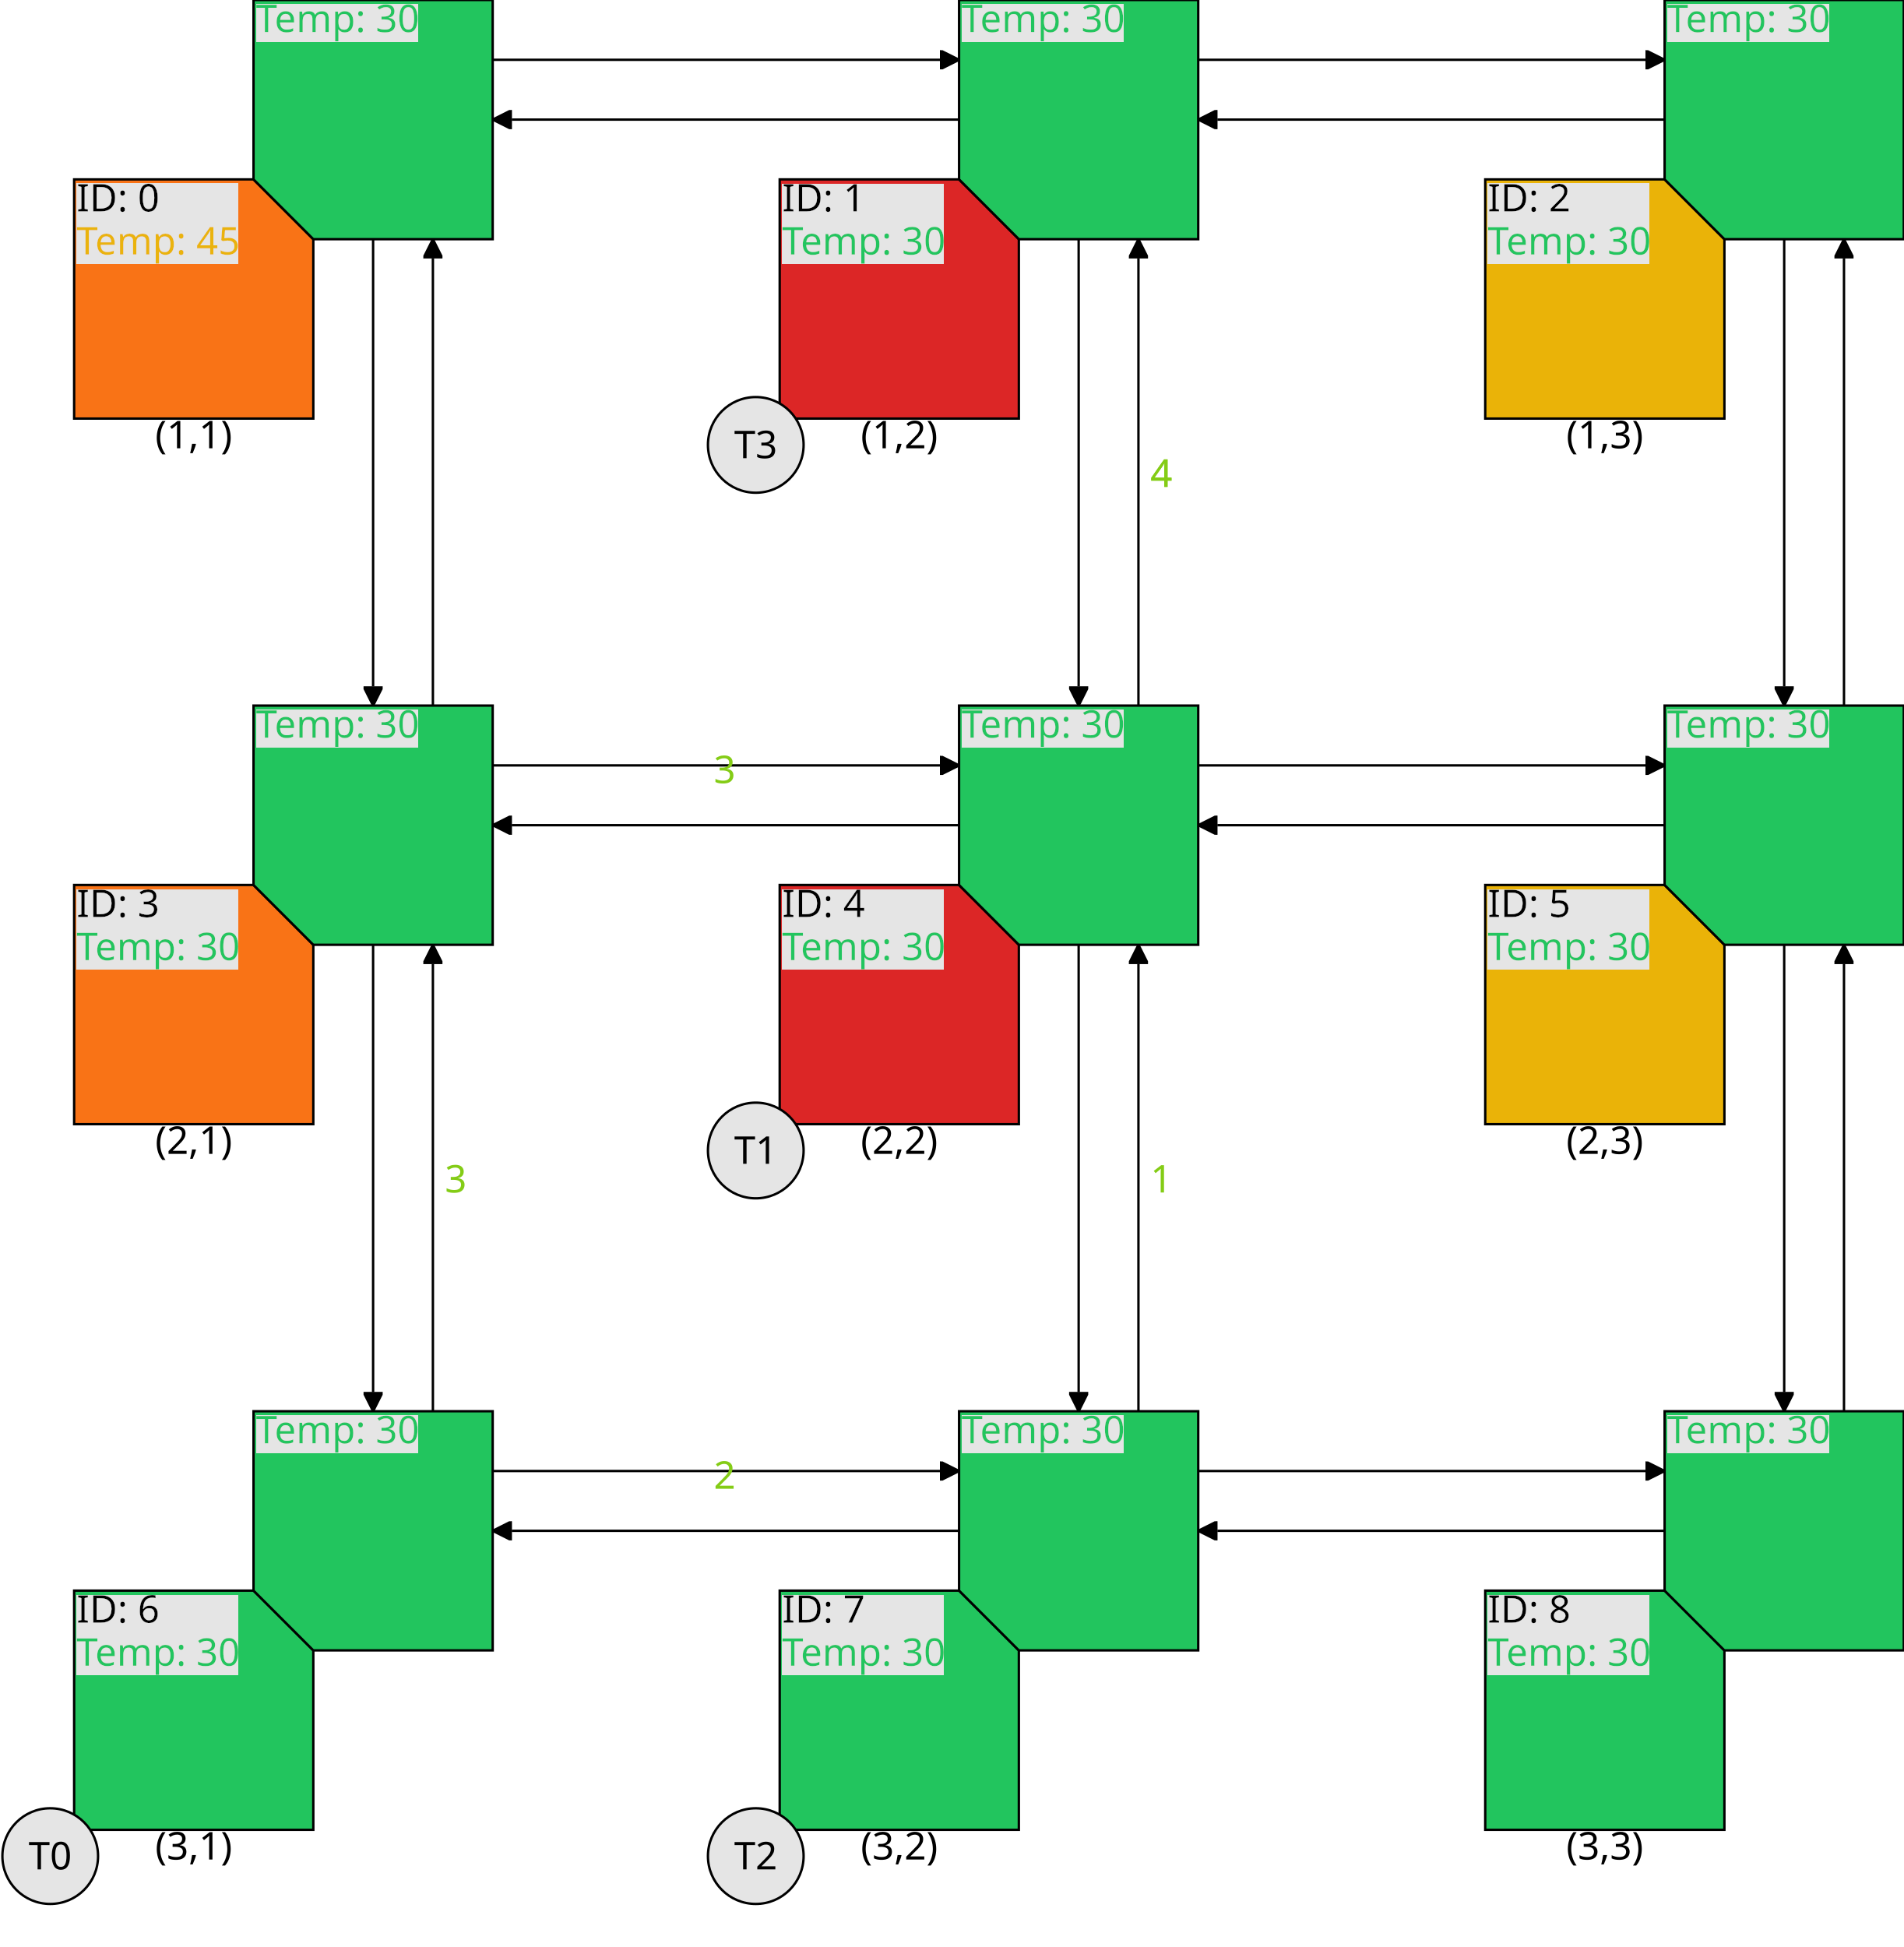
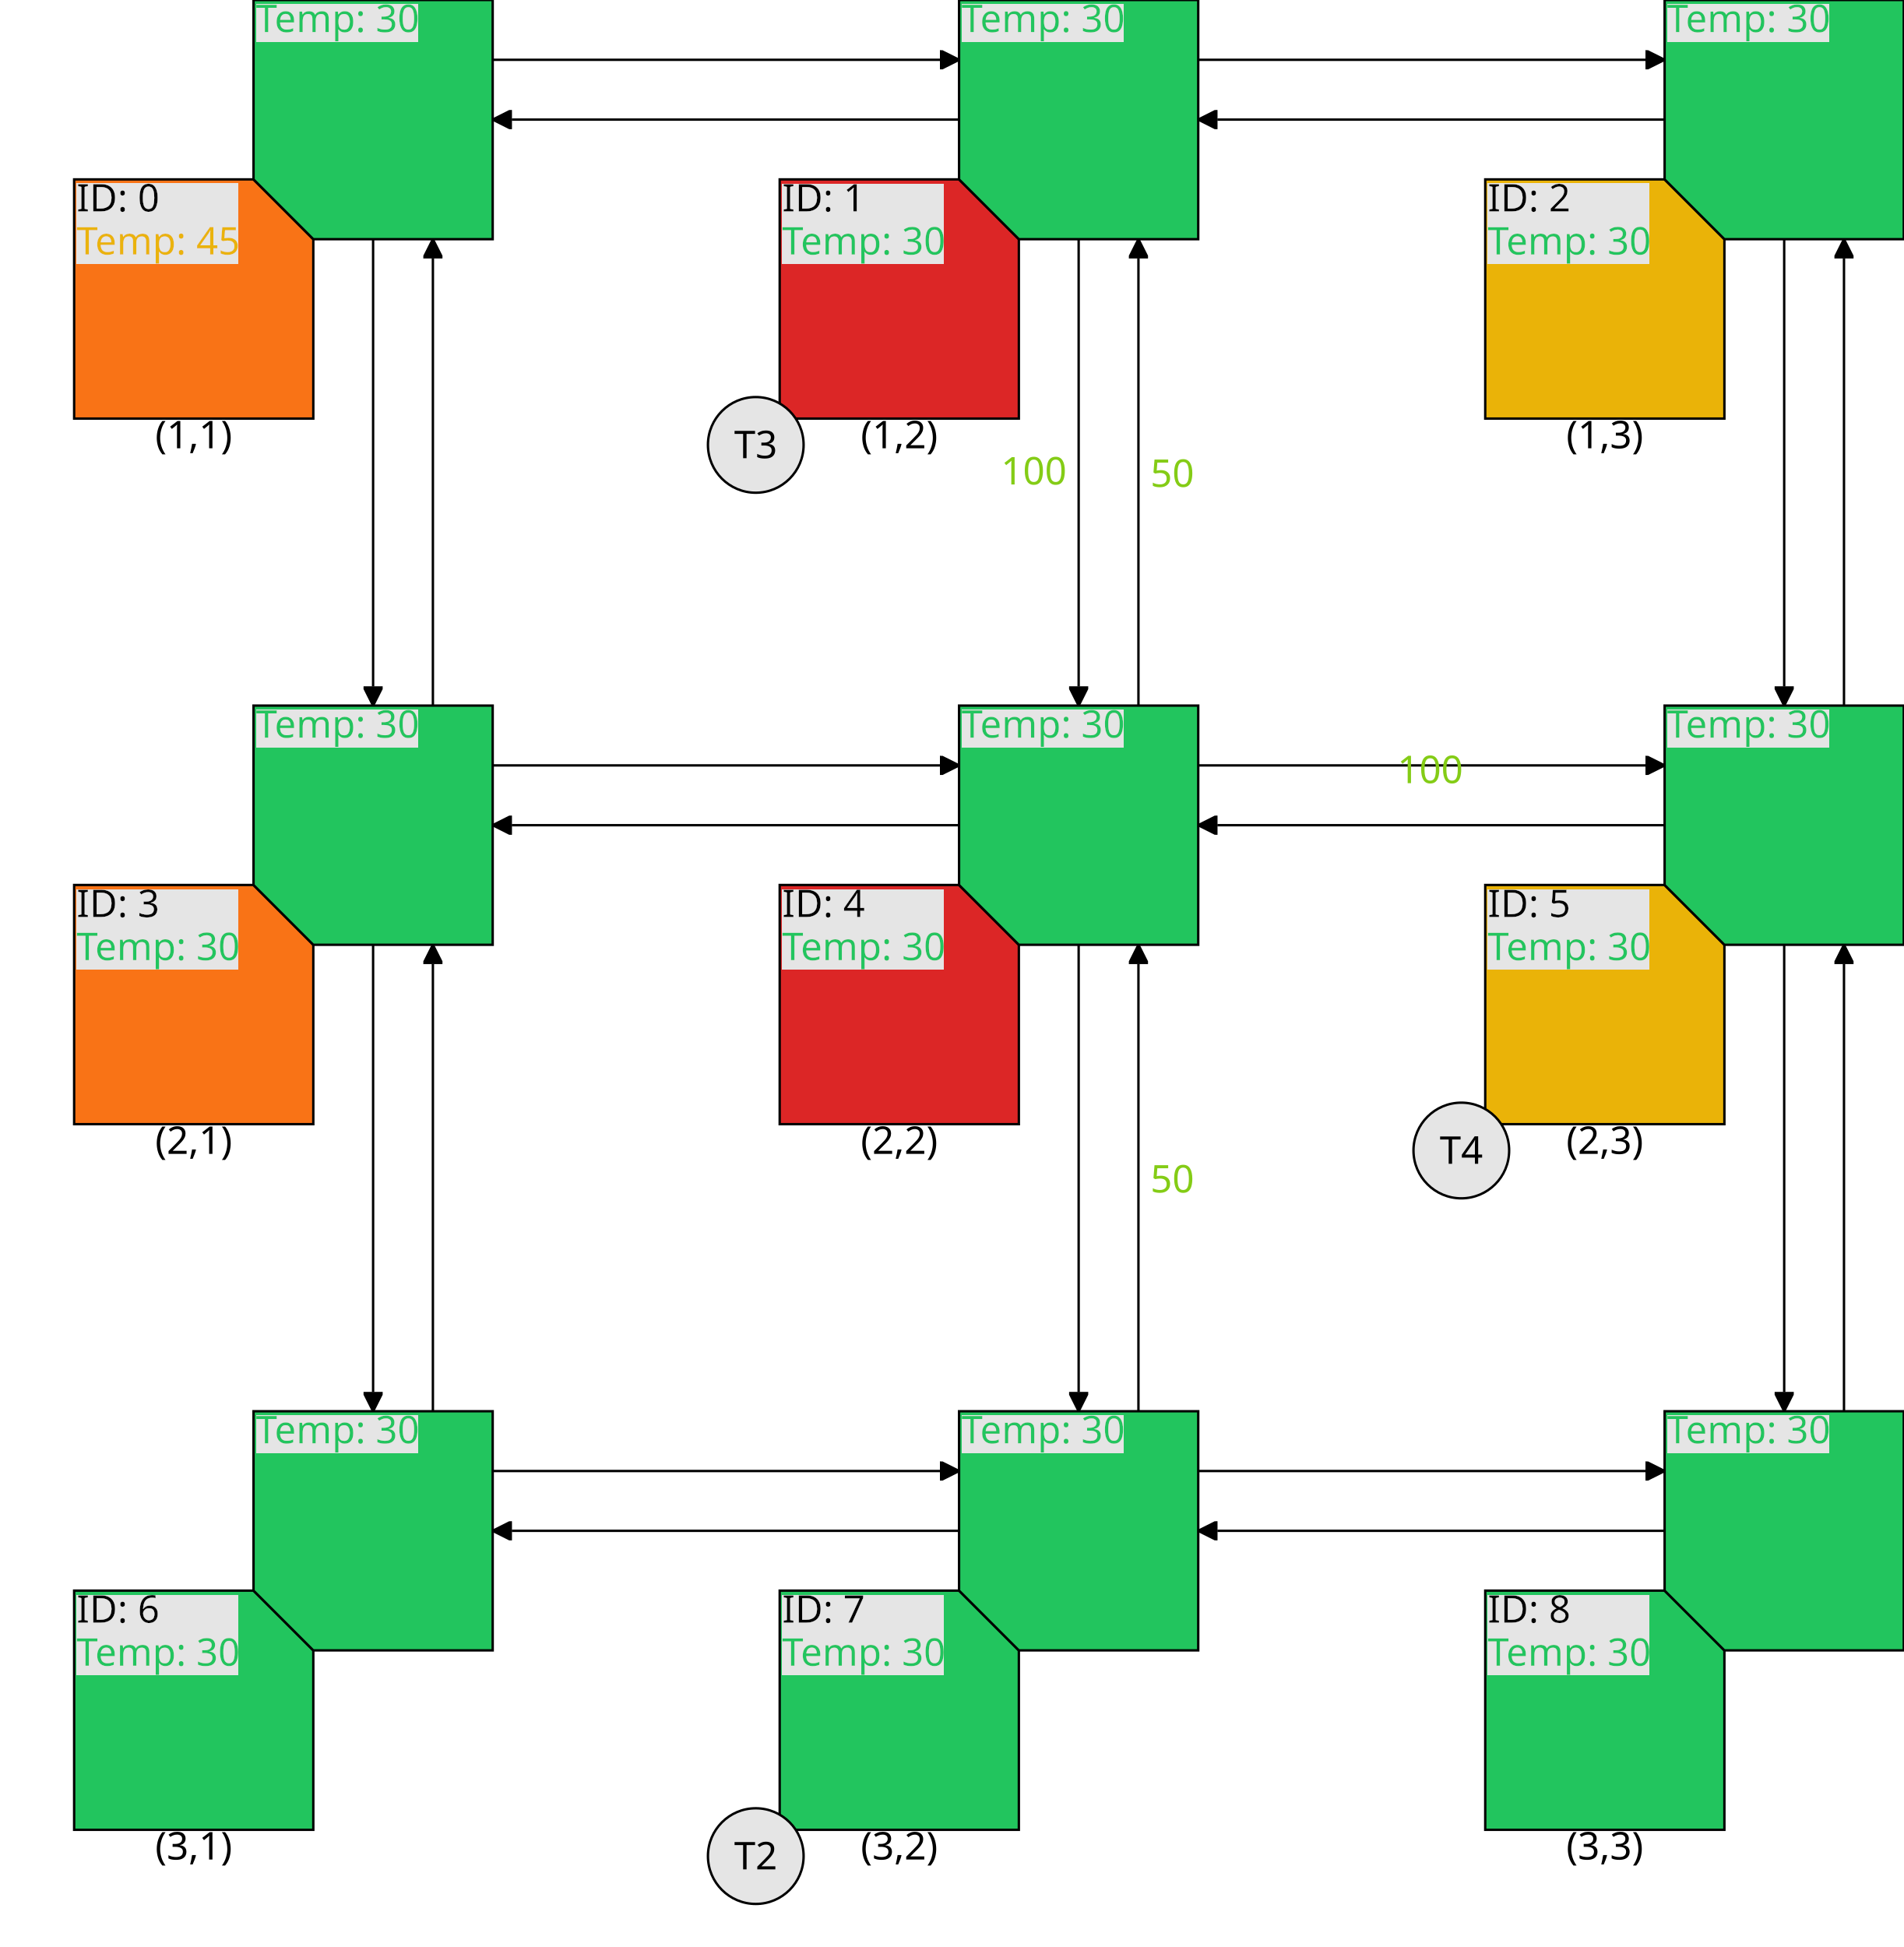
<svg xmlns="http://www.w3.org/2000/svg" preserveAspectRation="xMidYMid meet" class="w-full max-h-full" viewBox="0 0 796 814">
  <defs>
    <marker id="arrowHead" orient="auto" markerWidth="8" markerHeight="8" refY="4">
      <path d="M0,0 M0,0 V8 L8,4 Z" fill="black" fill-rule="evenodd" stroke="black" stroke-linecap="butt" stroke-width="1" />
    </marker>
    <filter x="0" y="0" width="1" height="1" id="textBackground">
      <feFlood flood-color="#e5e5e5" />
      <feComposite in="SourceGraphic" operator="or" />
    </filter>
  </defs>
  <style>.baseFill{fill: #e5e5e5;}
#c0 {fill: #f97316;}
#r0 {fill: #22c55e;}
#c1 {fill: #dc2626;}
#r1 {fill: #22c55e;}
#c2 {fill: #eab308;}
#r2 {fill: #22c55e;}
#c3 {fill: #f97316;}
#r3 {fill: #22c55e;}
#c4 {fill: #dc2626;}
#r4 {fill: #22c55e;}
#c5 {fill: #eab308;}
#r5 {fill: #22c55e;}
#c6 {fill: #22c55e;}
#r6 {fill: #22c55e;}
#c7 {fill: #22c55e;}
#r7 {fill: #22c55e;}
#c8 {fill: #22c55e;}
#r8 {fill: #22c55e;}</style>
  <g id="mainGroup">
    <g id="processingGroup">
      <g id="0">
        <path id="c0" d="M31,75 l0,100 l100,0 l0,-75 l-25,-25 l-75,0 Z" class="baseFill" fill-rule="evenodd" stroke="black" stroke-linecap="butt" stroke-width="1" />
        <path id="r0" d="M106,75 l0,-75 l100,0 l0,100 l-75,0 Z" class="baseFill" fill-rule="evenodd" stroke="black" stroke-linecap="butt" stroke-width="1" />
      </g>
      <g id="1">
        <path id="c1" d="M326,75 l0,100 l100,0 l0,-75 l-25,-25 l-75,0 Z" class="baseFill" fill-rule="evenodd" stroke="black" stroke-linecap="butt" stroke-width="1" />
        <path id="r1" d="M401,75 l0,-75 l100,0 l0,100 l-75,0 Z" class="baseFill" fill-rule="evenodd" stroke="black" stroke-linecap="butt" stroke-width="1" />
        <g>
          <circle cx="316" cy="186" r="20" fill="#e5e5e5" stroke="black" stroke-width="1" />
          <text x="316" y="186" font-size="16px" font-family="Roboto Mono" text-anchor="middle" dominant-baseline="middle" fill="black">T3</text>
        </g>
      </g>
      <g id="2">
        <path id="c2" d="M621,75 l0,100 l100,0 l0,-75 l-25,-25 l-75,0 Z" class="baseFill" fill-rule="evenodd" stroke="black" stroke-linecap="butt" stroke-width="1" />
        <path id="r2" d="M696,75 l0,-75 l100,0 l0,100 l-75,0 Z" class="baseFill" fill-rule="evenodd" stroke="black" stroke-linecap="butt" stroke-width="1" />
      </g>
      <g id="3">
        <path id="c3" d="M31,370 l0,100 l100,0 l0,-75 l-25,-25 l-75,0 Z" class="baseFill" fill-rule="evenodd" stroke="black" stroke-linecap="butt" stroke-width="1" />
        <path id="r3" d="M106,370 l0,-75 l100,0 l0,100 l-75,0 Z" class="baseFill" fill-rule="evenodd" stroke="black" stroke-linecap="butt" stroke-width="1" />
      </g>
      <g id="4">
        <path id="c4" d="M326,370 l0,100 l100,0 l0,-75 l-25,-25 l-75,0 Z" class="baseFill" fill-rule="evenodd" stroke="black" stroke-linecap="butt" stroke-width="1" />
        <path id="r4" d="M401,370 l0,-75 l100,0 l0,100 l-75,0 Z" class="baseFill" fill-rule="evenodd" stroke="black" stroke-linecap="butt" stroke-width="1" />
-         <g>
-           <circle cx="316" cy="481" r="20" fill="#e5e5e5" stroke="black" stroke-width="1" />
-           <text x="316" y="481" font-size="16px" font-family="Roboto Mono" text-anchor="middle" dominant-baseline="middle" fill="black">T1</text>
-         </g>
      </g>
      <g id="5">
        <path id="c5" d="M621,370 l0,100 l100,0 l0,-75 l-25,-25 l-75,0 Z" class="baseFill" fill-rule="evenodd" stroke="black" stroke-linecap="butt" stroke-width="1" />
        <path id="r5" d="M696,370 l0,-75 l100,0 l0,100 l-75,0 Z" class="baseFill" fill-rule="evenodd" stroke="black" stroke-linecap="butt" stroke-width="1" />
+         <g>
+           <circle cx="611" cy="481" r="20" fill="#e5e5e5" stroke="black" stroke-width="1" />
+           <text x="611" y="481" font-size="16px" font-family="Roboto Mono" text-anchor="middle" dominant-baseline="middle" fill="black">T4</text>
+         </g>
      </g>
      <g id="6">
        <path id="c6" d="M31,665 l0,100 l100,0 l0,-75 l-25,-25 l-75,0 Z" class="baseFill" fill-rule="evenodd" stroke="black" stroke-linecap="butt" stroke-width="1" />
        <path id="r6" d="M106,665 l0,-75 l100,0 l0,100 l-75,0 Z" class="baseFill" fill-rule="evenodd" stroke="black" stroke-linecap="butt" stroke-width="1" />
-         <g>
-           <circle cx="21" cy="776" r="20" fill="#e5e5e5" stroke="black" stroke-width="1" />
-           <text x="21" y="776" font-size="16px" font-family="Roboto Mono" text-anchor="middle" dominant-baseline="middle" fill="black">T0</text>
-         </g>
      </g>
      <g id="7">
        <path id="c7" d="M326,665 l0,100 l100,0 l0,-75 l-25,-25 l-75,0 Z" class="baseFill" fill-rule="evenodd" stroke="black" stroke-linecap="butt" stroke-width="1" />
        <path id="r7" d="M401,665 l0,-75 l100,0 l0,100 l-75,0 Z" class="baseFill" fill-rule="evenodd" stroke="black" stroke-linecap="butt" stroke-width="1" />
        <g>
          <circle cx="316" cy="776" r="20" fill="#e5e5e5" stroke="black" stroke-width="1" />
          <text x="316" y="776" font-size="16px" font-family="Roboto Mono" text-anchor="middle" dominant-baseline="middle" fill="black">T2</text>
        </g>
      </g>
      <g id="8">
        <path id="c8" d="M621,665 l0,100 l100,0 l0,-75 l-25,-25 l-75,0 Z" class="baseFill" fill-rule="evenodd" stroke="black" stroke-linecap="butt" stroke-width="1" />
        <path id="r8" d="M696,665 l0,-75 l100,0 l0,100 l-75,0 Z" class="baseFill" fill-rule="evenodd" stroke="black" stroke-linecap="butt" stroke-width="1" />
      </g>
    </g>
    <g>
      <path id="0-1" d="M206,25 h187" fill-rule="evenodd" stroke="black" stroke-linecap="butt" stroke-width="1" marker-end="url(#arrowHead)" />
      <path id="0-3" d="M156,100 v187" fill-rule="evenodd" stroke="black" stroke-linecap="butt" stroke-width="1" marker-end="url(#arrowHead)" />
      <path id="1-0" d="M401,50 h-187" fill-rule="evenodd" stroke="black" stroke-linecap="butt" stroke-width="1" marker-end="url(#arrowHead)" />
      <path id="1-2" d="M501,25 h187" fill-rule="evenodd" stroke="black" stroke-linecap="butt" stroke-width="1" marker-end="url(#arrowHead)" />
      <path id="1-4" d="M451,100 v187" fill-rule="evenodd" stroke="black" stroke-linecap="butt" stroke-width="1" marker-end="url(#arrowHead)" />
      <path id="2-1" d="M696,50 h-187" fill-rule="evenodd" stroke="black" stroke-linecap="butt" stroke-width="1" marker-end="url(#arrowHead)" />
      <path id="2-5" d="M746,100 v187" fill-rule="evenodd" stroke="black" stroke-linecap="butt" stroke-width="1" marker-end="url(#arrowHead)" />
      <path id="3-0" d="M181,295 v-187" fill-rule="evenodd" stroke="black" stroke-linecap="butt" stroke-width="1" marker-end="url(#arrowHead)" />
      <path id="3-4" d="M206,320 h187" fill-rule="evenodd" stroke="black" stroke-linecap="butt" stroke-width="1" marker-end="url(#arrowHead)" />
      <path id="3-6" d="M156,395 v187" fill-rule="evenodd" stroke="black" stroke-linecap="butt" stroke-width="1" marker-end="url(#arrowHead)" />
      <path id="4-1" d="M476,295 v-187" fill-rule="evenodd" stroke="black" stroke-linecap="butt" stroke-width="1" marker-end="url(#arrowHead)" />
      <path id="4-3" d="M401,345 h-187" fill-rule="evenodd" stroke="black" stroke-linecap="butt" stroke-width="1" marker-end="url(#arrowHead)" />
      <path id="4-5" d="M501,320 h187" fill-rule="evenodd" stroke="black" stroke-linecap="butt" stroke-width="1" marker-end="url(#arrowHead)" />
      <path id="4-7" d="M451,395 v187" fill-rule="evenodd" stroke="black" stroke-linecap="butt" stroke-width="1" marker-end="url(#arrowHead)" />
      <path id="5-2" d="M771,295 v-187" fill-rule="evenodd" stroke="black" stroke-linecap="butt" stroke-width="1" marker-end="url(#arrowHead)" />
      <path id="5-4" d="M696,345 h-187" fill-rule="evenodd" stroke="black" stroke-linecap="butt" stroke-width="1" marker-end="url(#arrowHead)" />
      <path id="5-8" d="M746,395 v187" fill-rule="evenodd" stroke="black" stroke-linecap="butt" stroke-width="1" marker-end="url(#arrowHead)" />
      <path id="6-3" d="M181,590 v-187" fill-rule="evenodd" stroke="black" stroke-linecap="butt" stroke-width="1" marker-end="url(#arrowHead)" />
      <path id="6-7" d="M206,615 h187" fill-rule="evenodd" stroke="black" stroke-linecap="butt" stroke-width="1" marker-end="url(#arrowHead)" />
      <path id="7-4" d="M476,590 v-187" fill-rule="evenodd" stroke="black" stroke-linecap="butt" stroke-width="1" marker-end="url(#arrowHead)" />
      <path id="7-6" d="M401,640 h-187" fill-rule="evenodd" stroke="black" stroke-linecap="butt" stroke-width="1" marker-end="url(#arrowHead)" />
      <path id="7-8" d="M501,615 h187" fill-rule="evenodd" stroke="black" stroke-linecap="butt" stroke-width="1" marker-end="url(#arrowHead)" />
      <path id="8-5" d="M771,590 v-187" fill-rule="evenodd" stroke="black" stroke-linecap="butt" stroke-width="1" marker-end="url(#arrowHead)" />
      <path id="8-7" d="M696,640 h-187" fill-rule="evenodd" stroke="black" stroke-linecap="butt" stroke-width="1" marker-end="url(#arrowHead)" />
    </g>
    <g id="information">
      <g>
        <g filter="url(#textBackground)" clip-path="path('m0,0 l0,100 l98,0 l0,-75 l-25,-25 l-75,0 Z')">
          <text x="32" y="76" font-size="16px" font-family="Roboto Mono" text-anchor="start" dominant-baseline="text-before-edge" fill="black">ID: 0</text>
          <text x="32" y="94" font-size="16px" font-family="Roboto Mono" text-anchor="start" dominant-baseline="text-before-edge" fill="#eab308">Temp: 45</text>
        </g>
        <g filter="url(#textBackground)" clip-path="path('m0,0 l0,74 l25,25 l73,0 l0,-100 Z')">
          <text x="107" y="1" font-size="16px" font-family="Roboto Mono" text-anchor="start" dominant-baseline="text-before-edge" fill="#22c55e">Temp: 30</text>
        </g>
        <text x="81" y="175" font-size="16px" font-family="Roboto Mono" text-anchor="middle" dominant-baseline="text-before-edge" fill="black">(1,1)</text>
      </g>
      <g>
        <g filter="url(#textBackground)" clip-path="path('m0,0 l0,100 l98,0 l0,-75 l-25,-25 l-75,0 Z')">
          <text x="327" y="76" font-size="16px" font-family="Roboto Mono" text-anchor="start" dominant-baseline="text-before-edge" fill="black">ID: 1</text>
          <text x="327" y="94" font-size="16px" font-family="Roboto Mono" text-anchor="start" dominant-baseline="text-before-edge" fill="#22c55e">Temp: 30</text>
        </g>
        <g filter="url(#textBackground)" clip-path="path('m0,0 l0,74 l25,25 l73,0 l0,-100 Z')">
          <text x="402" y="1" font-size="16px" font-family="Roboto Mono" text-anchor="start" dominant-baseline="text-before-edge" fill="#22c55e">Temp: 30</text>
        </g>
        <text x="376" y="175" font-size="16px" font-family="Roboto Mono" text-anchor="middle" dominant-baseline="text-before-edge" fill="black">(1,2)</text>
+         <text x="446" y="197" font-size="16px" font-family="Roboto Mono" text-anchor="end" dominant-baseline="middle" fill="#84cc16">100</text>
      </g>
      <g>
        <g filter="url(#textBackground)" clip-path="path('m0,0 l0,100 l98,0 l0,-75 l-25,-25 l-75,0 Z')">
          <text x="622" y="76" font-size="16px" font-family="Roboto Mono" text-anchor="start" dominant-baseline="text-before-edge" fill="black">ID: 2</text>
          <text x="622" y="94" font-size="16px" font-family="Roboto Mono" text-anchor="start" dominant-baseline="text-before-edge" fill="#22c55e">Temp: 30</text>
        </g>
        <g filter="url(#textBackground)" clip-path="path('m0,0 l0,74 l25,25 l73,0 l0,-100 Z')">
          <text x="697" y="1" font-size="16px" font-family="Roboto Mono" text-anchor="start" dominant-baseline="text-before-edge" fill="#22c55e">Temp: 30</text>
        </g>
        <text x="671" y="175" font-size="16px" font-family="Roboto Mono" text-anchor="middle" dominant-baseline="text-before-edge" fill="black">(1,3)</text>
      </g>
      <g>
        <g filter="url(#textBackground)" clip-path="path('m0,0 l0,100 l98,0 l0,-75 l-25,-25 l-75,0 Z')">
          <text x="32" y="371" font-size="16px" font-family="Roboto Mono" text-anchor="start" dominant-baseline="text-before-edge" fill="black">ID: 3</text>
          <text x="32" y="389" font-size="16px" font-family="Roboto Mono" text-anchor="start" dominant-baseline="text-before-edge" fill="#22c55e">Temp: 30</text>
        </g>
        <g filter="url(#textBackground)" clip-path="path('m0,0 l0,74 l25,25 l73,0 l0,-100 Z')">
          <text x="107" y="296" font-size="16px" font-family="Roboto Mono" text-anchor="start" dominant-baseline="text-before-edge" fill="#22c55e">Temp: 30</text>
        </g>
        <text x="81" y="470" font-size="16px" font-family="Roboto Mono" text-anchor="middle" dominant-baseline="text-before-edge" fill="black">(2,1)</text>
-         <text x="303" y="315" font-size="16px" font-family="Roboto Mono" text-anchor="middle" dominant-baseline="text-top" fill="#84cc16">3</text>
      </g>
      <g>
        <g filter="url(#textBackground)" clip-path="path('m0,0 l0,100 l98,0 l0,-75 l-25,-25 l-75,0 Z')">
          <text x="327" y="371" font-size="16px" font-family="Roboto Mono" text-anchor="start" dominant-baseline="text-before-edge" fill="black">ID: 4</text>
          <text x="327" y="389" font-size="16px" font-family="Roboto Mono" text-anchor="start" dominant-baseline="text-before-edge" fill="#22c55e">Temp: 30</text>
        </g>
        <g filter="url(#textBackground)" clip-path="path('m0,0 l0,74 l25,25 l73,0 l0,-100 Z')">
          <text x="402" y="296" font-size="16px" font-family="Roboto Mono" text-anchor="start" dominant-baseline="text-before-edge" fill="#22c55e">Temp: 30</text>
        </g>
        <text x="376" y="470" font-size="16px" font-family="Roboto Mono" text-anchor="middle" dominant-baseline="text-before-edge" fill="black">(2,2)</text>
-         <text x="481" y="198" font-size="16px" font-family="Roboto Mono" text-anchor="start" dominant-baseline="middle" fill="#84cc16">4</text>
-         <text x="481" y="198" font-size="16px" font-family="Roboto Mono" text-anchor="start" dominant-baseline="middle" fill="#84cc16">4</text>
+         <text x="481" y="198" font-size="16px" font-family="Roboto Mono" text-anchor="start" dominant-baseline="middle" fill="#84cc16">50</text>
+         <text x="598" y="315" font-size="16px" font-family="Roboto Mono" text-anchor="middle" dominant-baseline="text-top" fill="#84cc16">100</text>
      </g>
      <g>
        <g filter="url(#textBackground)" clip-path="path('m0,0 l0,100 l98,0 l0,-75 l-25,-25 l-75,0 Z')">
          <text x="622" y="371" font-size="16px" font-family="Roboto Mono" text-anchor="start" dominant-baseline="text-before-edge" fill="black">ID: 5</text>
          <text x="622" y="389" font-size="16px" font-family="Roboto Mono" text-anchor="start" dominant-baseline="text-before-edge" fill="#22c55e">Temp: 30</text>
        </g>
        <g filter="url(#textBackground)" clip-path="path('m0,0 l0,74 l25,25 l73,0 l0,-100 Z')">
          <text x="697" y="296" font-size="16px" font-family="Roboto Mono" text-anchor="start" dominant-baseline="text-before-edge" fill="#22c55e">Temp: 30</text>
        </g>
        <text x="671" y="470" font-size="16px" font-family="Roboto Mono" text-anchor="middle" dominant-baseline="text-before-edge" fill="black">(2,3)</text>
      </g>
      <g>
        <g filter="url(#textBackground)" clip-path="path('m0,0 l0,100 l98,0 l0,-75 l-25,-25 l-75,0 Z')">
          <text x="32" y="666" font-size="16px" font-family="Roboto Mono" text-anchor="start" dominant-baseline="text-before-edge" fill="black">ID: 6</text>
          <text x="32" y="684" font-size="16px" font-family="Roboto Mono" text-anchor="start" dominant-baseline="text-before-edge" fill="#22c55e">Temp: 30</text>
        </g>
        <g filter="url(#textBackground)" clip-path="path('m0,0 l0,74 l25,25 l73,0 l0,-100 Z')">
          <text x="107" y="591" font-size="16px" font-family="Roboto Mono" text-anchor="start" dominant-baseline="text-before-edge" fill="#22c55e">Temp: 30</text>
        </g>
        <text x="81" y="765" font-size="16px" font-family="Roboto Mono" text-anchor="middle" dominant-baseline="text-before-edge" fill="black">(3,1)</text>
-         <text x="186" y="493" font-size="16px" font-family="Roboto Mono" text-anchor="start" dominant-baseline="middle" fill="#84cc16">3</text>
-         <text x="303" y="610" font-size="16px" font-family="Roboto Mono" text-anchor="middle" dominant-baseline="text-top" fill="#84cc16">2</text>
      </g>
      <g>
        <g filter="url(#textBackground)" clip-path="path('m0,0 l0,100 l98,0 l0,-75 l-25,-25 l-75,0 Z')">
          <text x="327" y="666" font-size="16px" font-family="Roboto Mono" text-anchor="start" dominant-baseline="text-before-edge" fill="black">ID: 7</text>
          <text x="327" y="684" font-size="16px" font-family="Roboto Mono" text-anchor="start" dominant-baseline="text-before-edge" fill="#22c55e">Temp: 30</text>
        </g>
        <g filter="url(#textBackground)" clip-path="path('m0,0 l0,74 l25,25 l73,0 l0,-100 Z')">
          <text x="402" y="591" font-size="16px" font-family="Roboto Mono" text-anchor="start" dominant-baseline="text-before-edge" fill="#22c55e">Temp: 30</text>
        </g>
        <text x="376" y="765" font-size="16px" font-family="Roboto Mono" text-anchor="middle" dominant-baseline="text-before-edge" fill="black">(3,2)</text>
-         <text x="481" y="493" font-size="16px" font-family="Roboto Mono" text-anchor="start" dominant-baseline="middle" fill="#84cc16">1</text>
+         <text x="481" y="493" font-size="16px" font-family="Roboto Mono" text-anchor="start" dominant-baseline="middle" fill="#84cc16">50</text>
      </g>
      <g>
        <g filter="url(#textBackground)" clip-path="path('m0,0 l0,100 l98,0 l0,-75 l-25,-25 l-75,0 Z')">
          <text x="622" y="666" font-size="16px" font-family="Roboto Mono" text-anchor="start" dominant-baseline="text-before-edge" fill="black">ID: 8</text>
          <text x="622" y="684" font-size="16px" font-family="Roboto Mono" text-anchor="start" dominant-baseline="text-before-edge" fill="#22c55e">Temp: 30</text>
        </g>
        <g filter="url(#textBackground)" clip-path="path('m0,0 l0,74 l25,25 l73,0 l0,-100 Z')">
          <text x="697" y="591" font-size="16px" font-family="Roboto Mono" text-anchor="start" dominant-baseline="text-before-edge" fill="#22c55e">Temp: 30</text>
        </g>
        <text x="671" y="765" font-size="16px" font-family="Roboto Mono" text-anchor="middle" dominant-baseline="text-before-edge" fill="black">(3,3)</text>
      </g>
    </g>
  </g>
  <rect width="100%" height="100%" fill="none" stroke="#ff0000" stroke-width="1" opacity="0" />
</svg>
